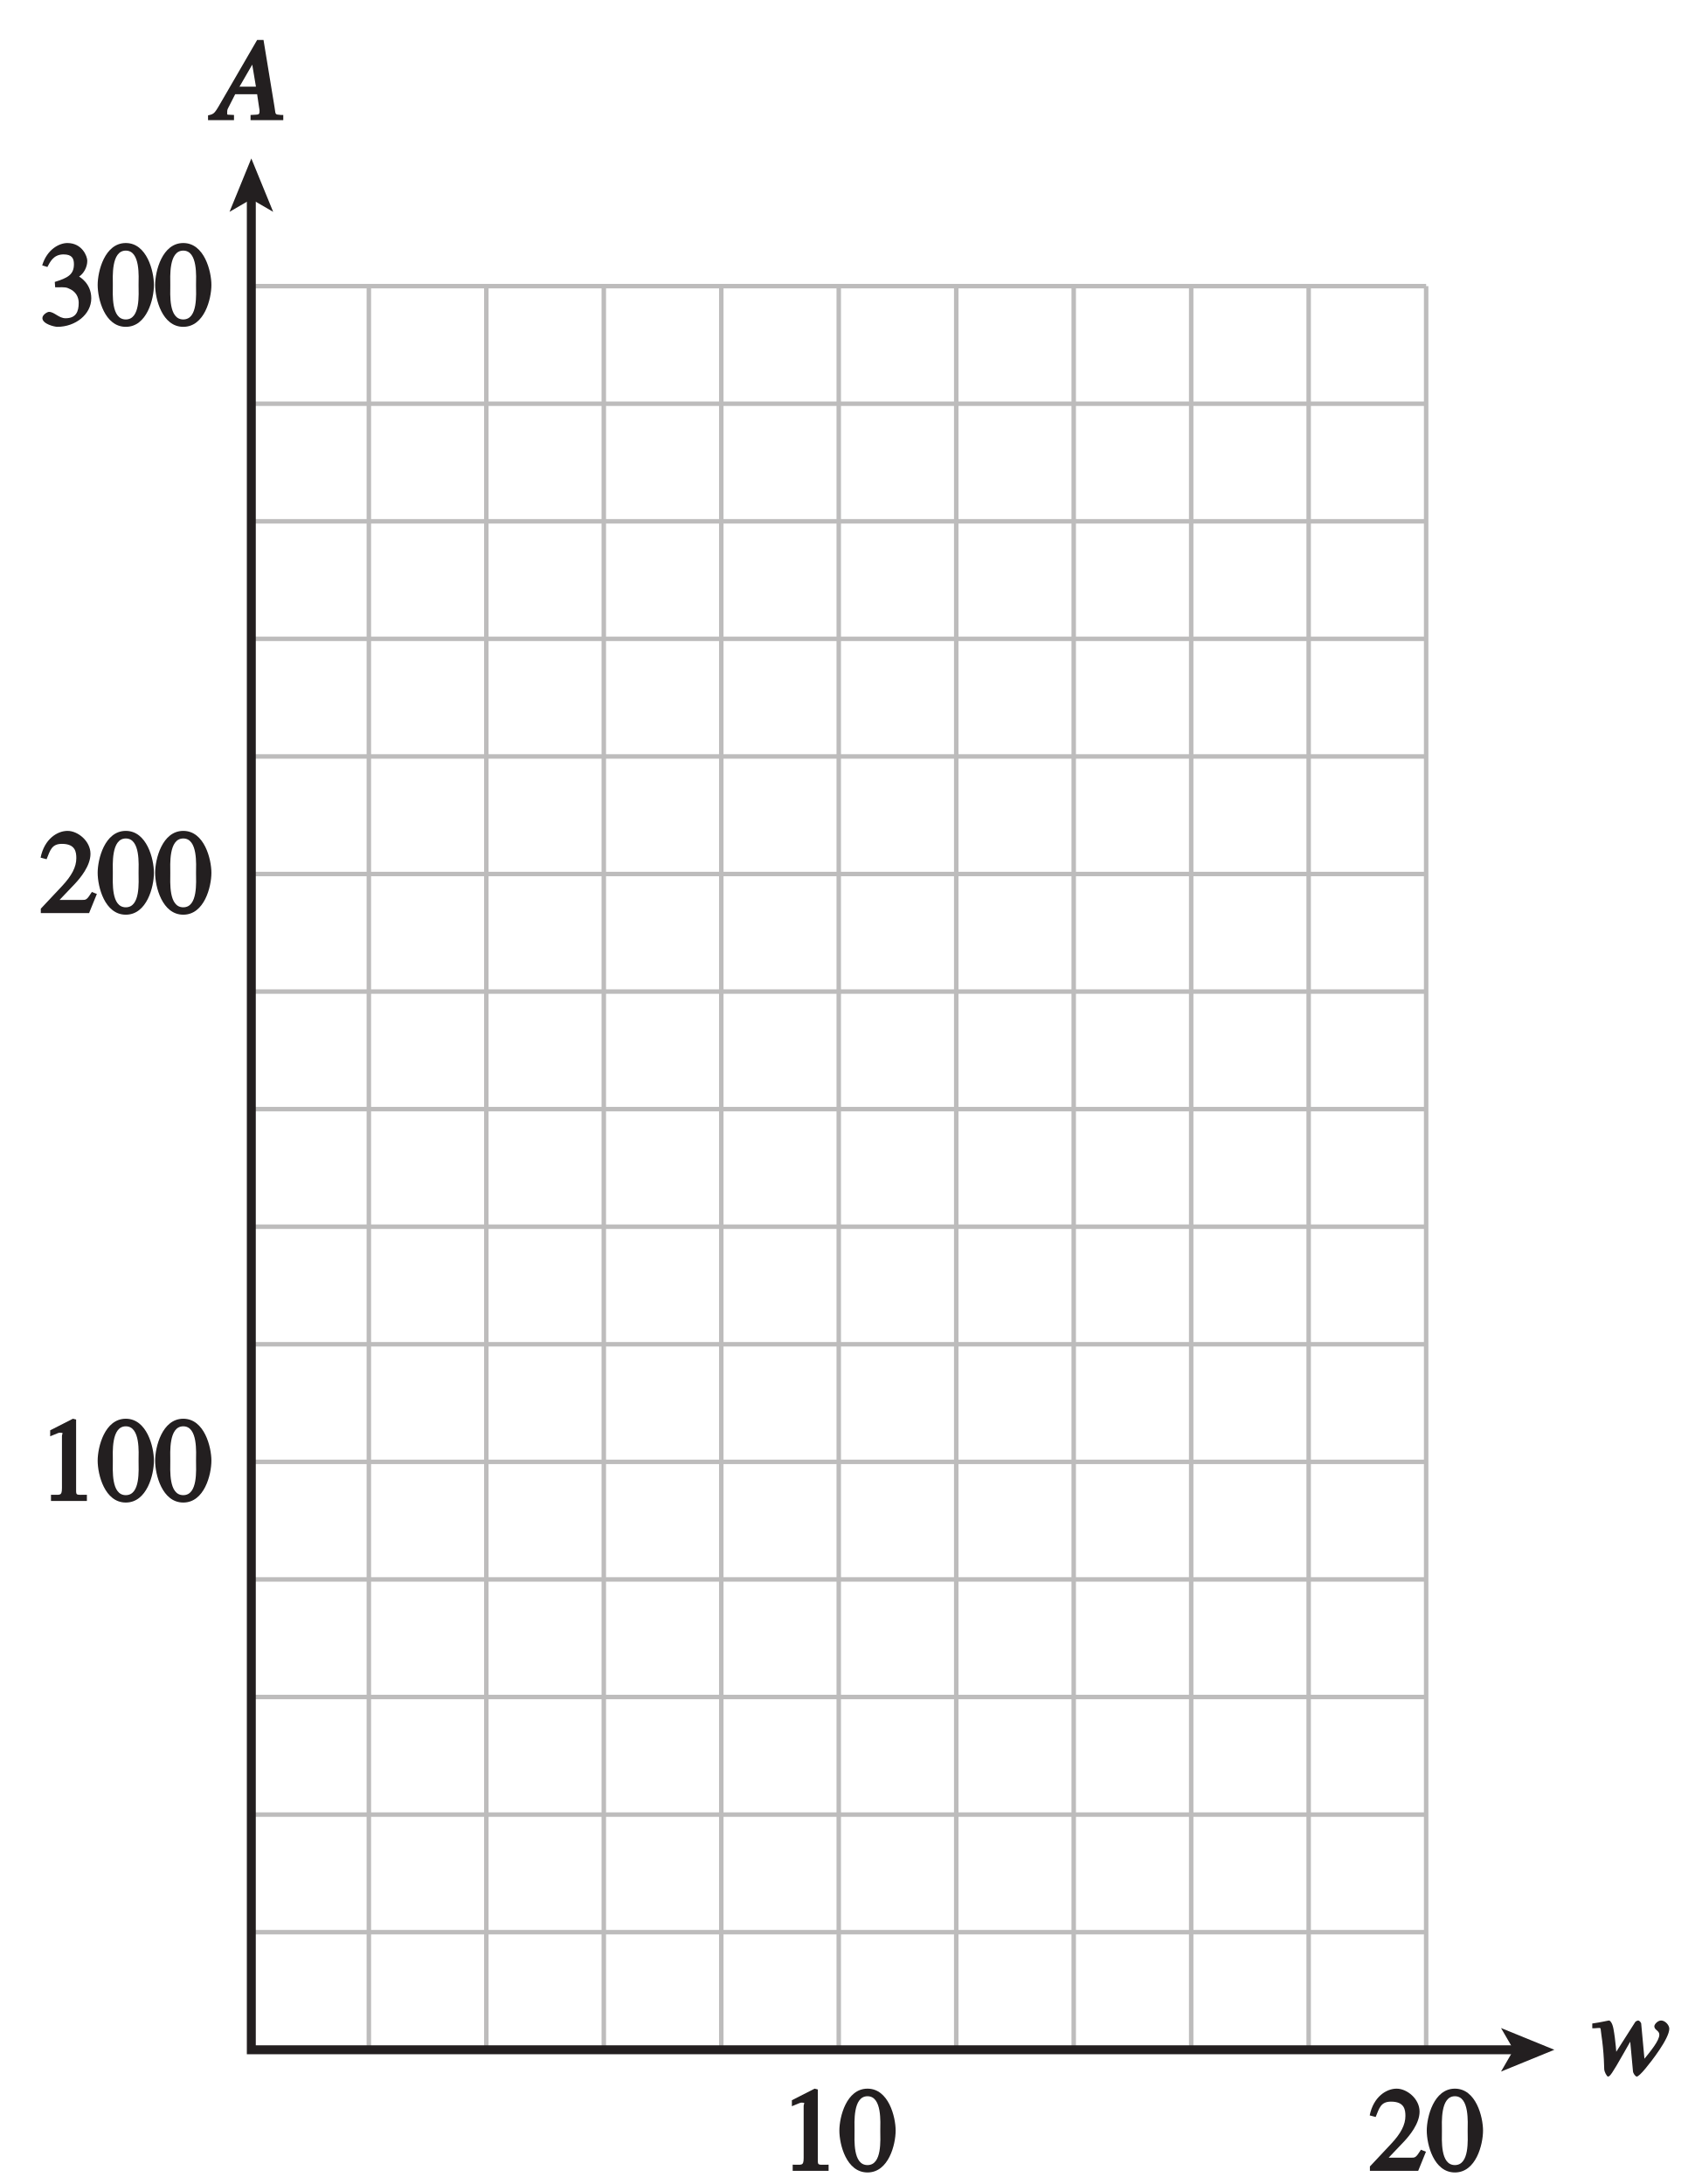
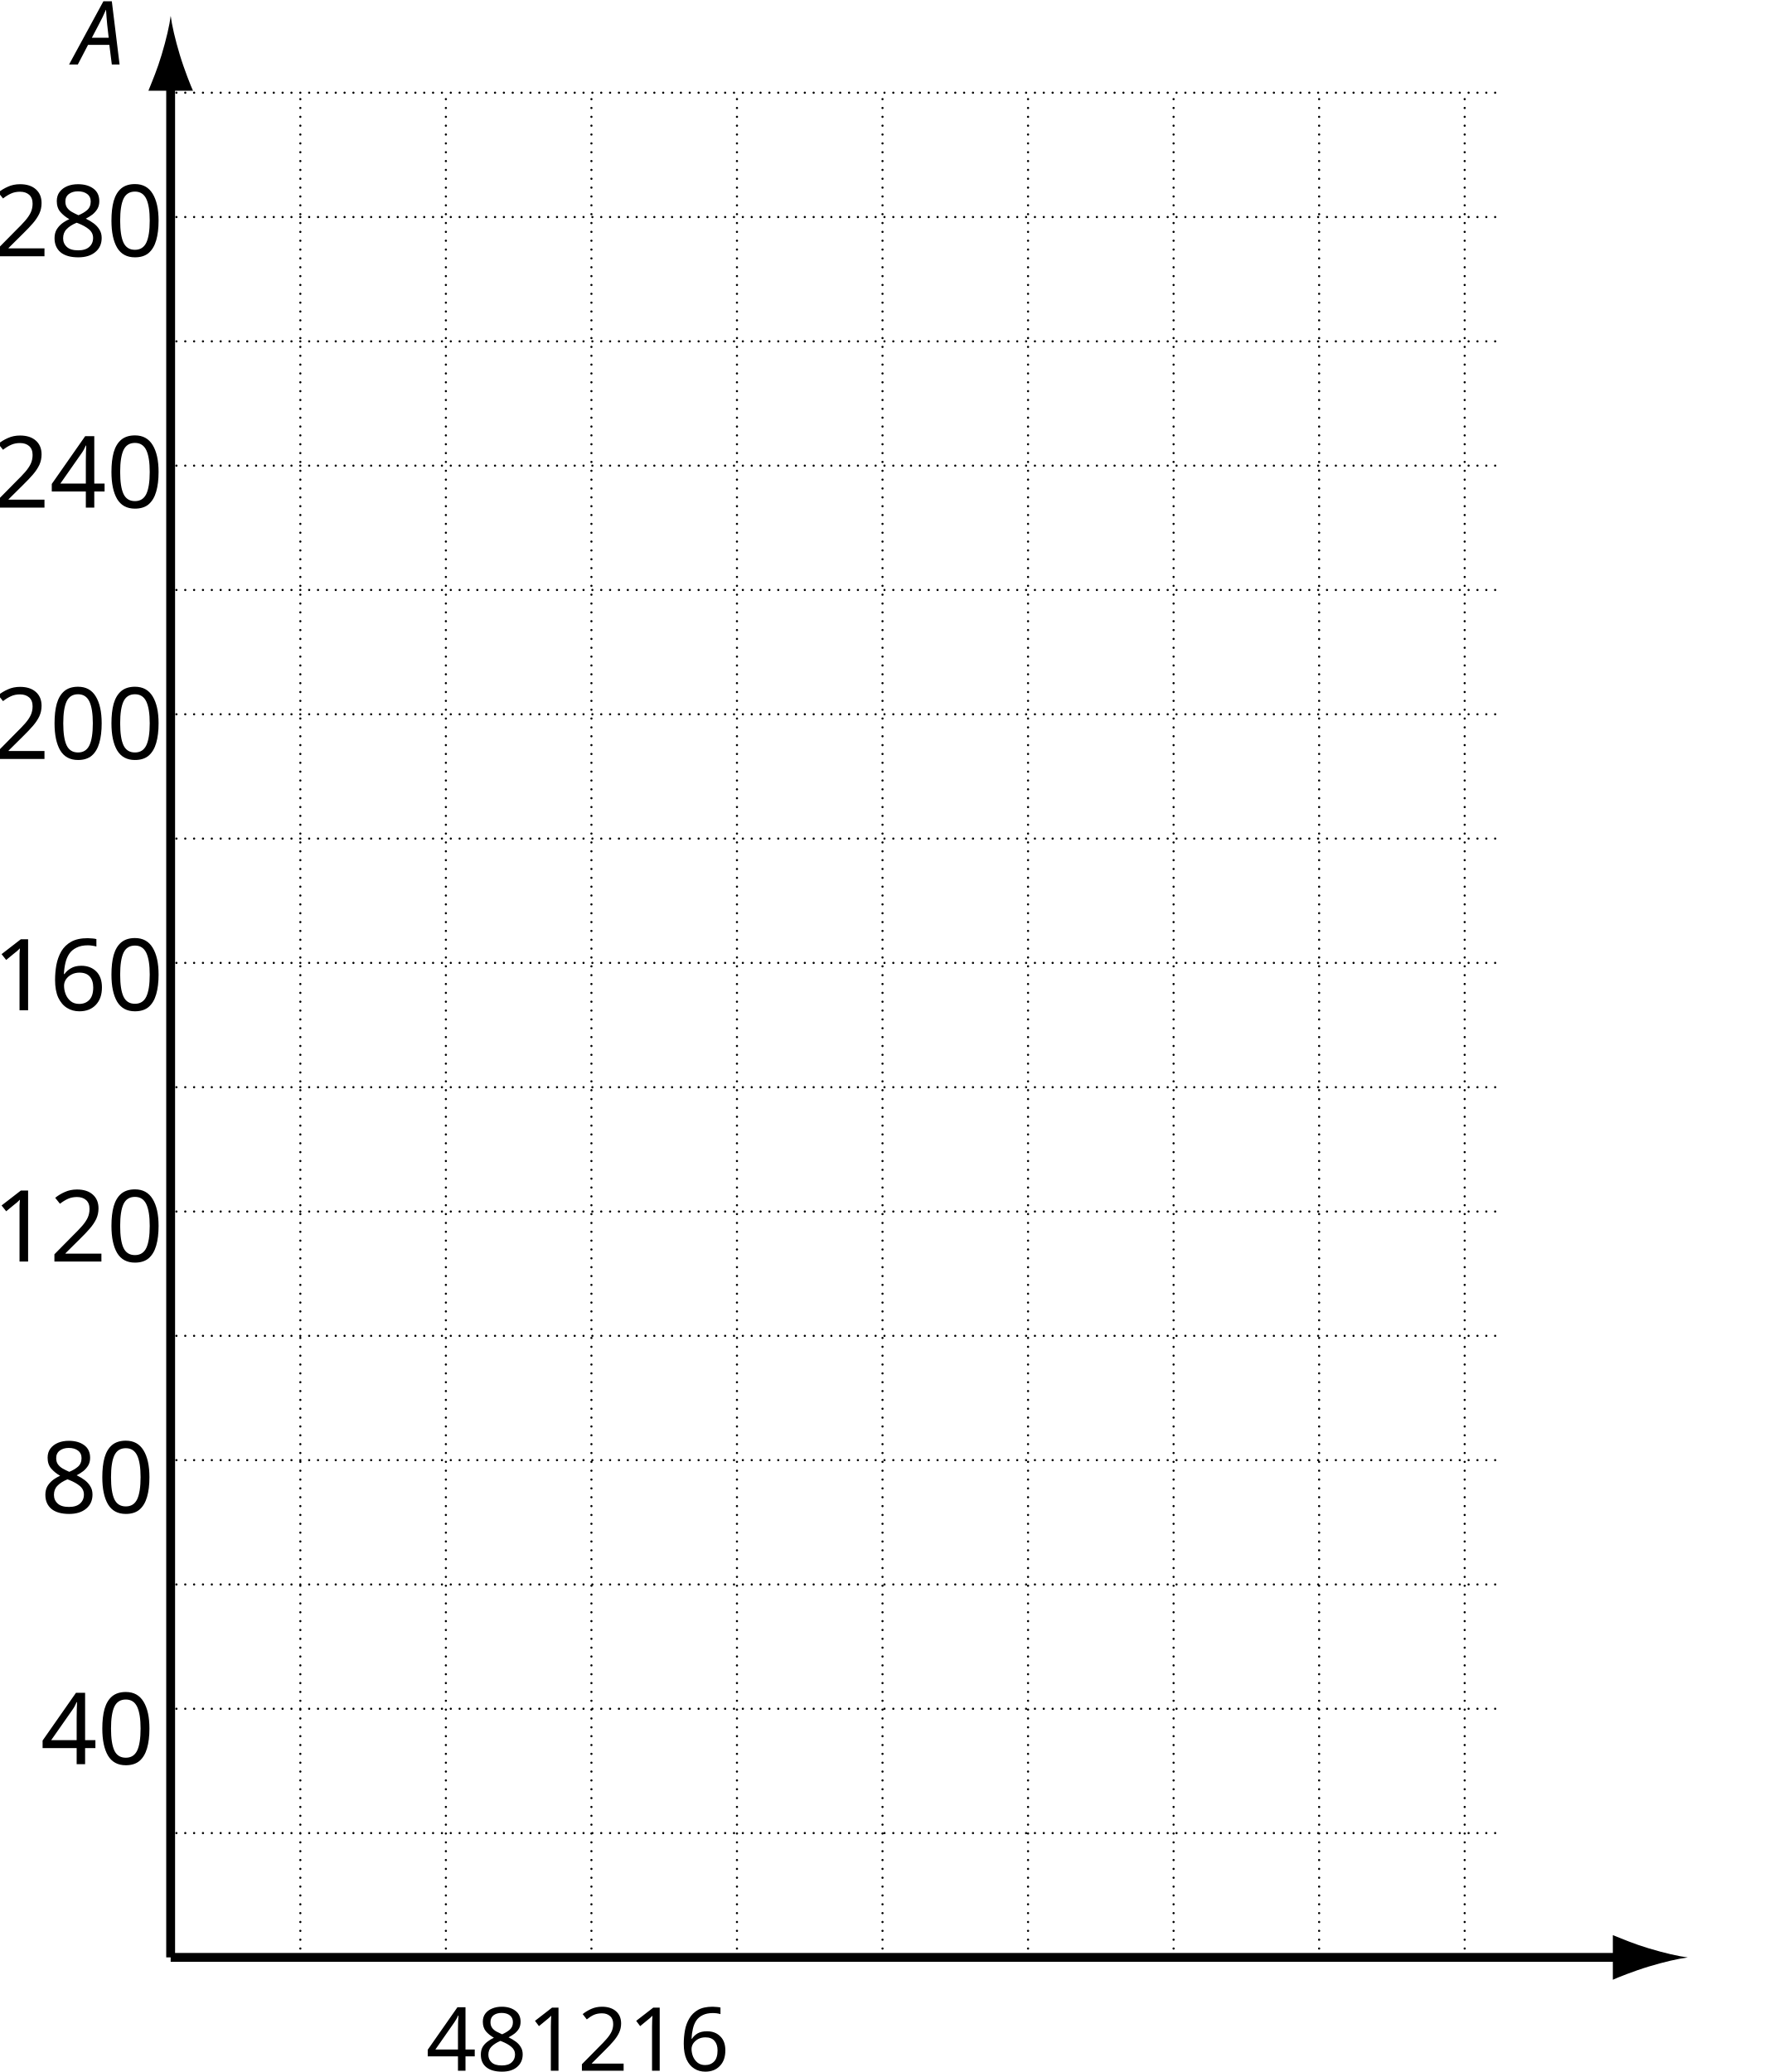
- <svg xmlns="http://www.w3.org/2000/svg" xmlns:xlink="http://www.w3.org/1999/xlink" width="133.228pt" height="171.043pt" viewBox="0 0 133.228 171.043" version="1.1">
-   <defs>
-     <g>
-       <symbol overflow="visible" id="glyph0-0">
-         <path style="stroke:none;" d="" />
-       </symbol>
-       <symbol overflow="visible" id="glyph0-1">
-         <path style="stroke:none;" d="M 5.078 -0.406 C 4.547 -0.453 4.672 -0.422 4.562 -1.047 L 3.703 -6.281 L 3.203 -6.281 L 0.578 -1.75 C -0.156 -0.484 -0.109 -0.5 -0.641 -0.375 L -0.641 0 L 1.391 0 L 1.391 -0.406 C 0.812 -0.453 0.859 -0.359 0.859 -0.594 C 0.859 -0.797 0.859 -0.812 0.984 -1.047 L 1.484 -2.031 L 3.203 -2.031 L 3.359 -0.984 C 3.391 -0.859 3.391 -0.734 3.391 -0.734 C 3.391 -0.375 3.328 -0.453 2.688 -0.406 L 2.688 0 L 5.25 0 L 5.25 -0.406 Z M 1.688 -2.391 L 3.016 -4.688 L 2.938 -4.688 L 2.938 -4.953 L 2.719 -4.953 L 3.109 -2.625 L 1.828 -2.625 Z M 1.688 -2.391 " />
-       </symbol>
-       <symbol overflow="visible" id="glyph0-2">
-         <path style="stroke:none;" d="M 0.141 -3.625 L 0.328 -3.641 C 0.719 -3.656 0.578 -3.734 0.688 -3.062 C 0.766 -2.562 0.844 -1.797 0.875 -1.188 L 0.906 -0.391 C 0.906 -0.266 1.094 0.156 1.203 0.156 C 1.344 0.156 1.516 -0.062 2.391 -1.609 C 2.797 -2.328 3.016 -2.703 3.156 -2.953 L 2.906 -2.953 L 3.156 -0.25 C 3.172 -0.094 3.344 0.156 3.453 0.156 C 3.547 0.156 3.781 -0.047 4.141 -0.484 C 4.547 -0.969 6 -2.812 6 -3.594 C 6 -3.859 5.688 -4.234 5.359 -4.234 C 5.094 -4.234 4.828 -3.938 4.828 -3.781 C 4.828 -3.484 5.219 -3.453 5.219 -3.125 C 5.219 -2.656 4.578 -1.875 3.781 -0.906 L 4.094 -0.797 L 3.797 -4.016 C 3.734 -4.156 3.625 -4.234 3.562 -4.234 C 3.5 -4.234 3.344 -4.156 3.328 -4.109 L 1.625 -1.438 L 1.875 -1.438 C 1.875 -1.453 1.797 -2.688 1.625 -3.594 C 1.531 -4.094 1.344 -4.234 1.281 -4.234 C 1.203 -4.234 0.656 -4.094 -0.031 -4 L -0.031 -3.625 Z M 0.141 -3.625 " />
-       </symbol>
-       <symbol overflow="visible" id="glyph1-0">
-         <path style="stroke:none;" d="" />
-       </symbol>
-       <symbol overflow="visible" id="glyph1-1">
-         <path style="stroke:none;" d="M 1.062 0 L 3.703 0 L 3.703 -0.484 C 2.875 -0.484 2.859 -0.406 2.859 -0.844 L 2.859 -6.375 L 2.609 -6.438 L 0.828 -5.531 L 0.828 -5.062 C 1.5 -5.344 1.5 -5.344 1.609 -5.344 C 1.922 -5.344 1.75 -5.281 1.75 -5.078 L 1.75 -1.016 C 1.75 -0.344 1.578 -0.5 0.891 -0.484 L 0.891 0 Z M 1.062 0 " />
-       </symbol>
-       <symbol overflow="visible" id="glyph1-2">
-         <path style="stroke:none;" d="M 2.25 -5.844 C 3.406 -5.844 3.25 -3.766 3.25 -3.156 C 3.25 -2.438 3.406 -0.453 2.25 -0.453 C 1.094 -0.453 1.234 -2.422 1.234 -3.156 C 1.234 -3.766 1.094 -5.844 2.25 -5.844 Z M 2.25 -6.438 C 0.594 -6.438 0.047 -4.219 0.047 -3.156 C 0.047 -2.062 0.594 0.125 2.25 0.125 C 3.906 0.125 4.453 -2.062 4.453 -3.156 C 4.453 -4.219 3.906 -6.438 2.25 -6.438 Z M 2.25 -6.438 " />
-       </symbol>
-       <symbol overflow="visible" id="glyph1-3">
-         <path style="stroke:none;" d="M 4.281 -1.578 L 4.094 -1.656 C 3.688 -1.016 3.641 -1.031 3.297 -1.031 L 1.562 -1.031 L 2.781 -2.312 C 3.172 -2.734 3.984 -3.688 3.984 -4.641 C 3.984 -5.641 3 -6.438 2.188 -6.438 C 1.391 -6.438 0.375 -5.812 0.078 -4.344 L 0.547 -4.219 C 0.828 -4.906 0.938 -5.422 1.75 -5.422 C 2.812 -5.422 2.875 -4.766 2.875 -4.297 C 2.875 -3.625 2.531 -2.938 1.75 -2.109 L 0.094 -0.344 L 0.094 0 L 3.875 0 L 4.484 -1.5 Z M 4.281 -1.578 " />
-       </symbol>
-       <symbol overflow="visible" id="glyph1-4">
-         <path style="stroke:none;" d="M 1.375 -2.969 C 2 -2.984 2.094 -2.984 2.422 -2.812 C 3 -2.516 3.062 -1.984 3.062 -1.75 C 3.062 -1.078 2.859 -0.547 2.031 -0.547 C 1.5 -0.547 1.156 -1.047 0.734 -1.047 C 0.594 -1.047 0.219 -0.812 0.219 -0.562 C 0.219 -0.094 1.172 0.125 1.391 0.125 C 2.797 0.125 4.047 -0.844 4.047 -2.109 C 4.047 -3.297 3.109 -3.797 3.094 -3.812 C 3.453 -4.047 3.734 -4.547 3.734 -5.047 C 3.734 -5.406 3.328 -6.438 2.172 -6.438 C 1.562 -6.438 0.594 -5.969 0.203 -4.688 L 0.609 -4.562 C 0.797 -4.891 1.047 -5.547 1.875 -5.547 C 2.531 -5.547 2.688 -5.234 2.688 -4.781 C 2.688 -3.953 2.188 -3.703 1.188 -3.391 L 1.219 -2.969 Z M 1.375 -2.969 " />
-       </symbol>
-     </g>
-     <clipPath id="clip1">
-       <path d="M 3.016 111 L 17 111 L 17 118 L 3.016 118 Z M 3.016 111 " />
+ <svg xmlns="http://www.w3.org/2000/svg" width="59.254mm" height="69.223mm" viewBox="0 0 209.954 245.278" id="svg8375" version="1.1">
+   <defs id="defs8377">
+     <clipPath clipPathUnits="userSpaceOnUse" id="clipPath8318">
+       <path d="m 271.509,385.823 142.491,0 0,199.907 -142.491,0 0,-199.907 z" id="path8320" />
    </clipPath>
-     <clipPath id="clip2">
-       <path d="M 3.016 65 L 17 65 L 17 72 L 3.016 72 Z M 3.016 65 " />
+     <clipPath clipPathUnits="userSpaceOnUse" id="clipPath8300">
+       <path d="m 271.509,385.823 142.491,0 0,199.907 -142.491,0 0,-199.907 z" id="path8302" />
    </clipPath>
-     <clipPath id="clip3">
-       <path d="M 3.016 19 L 17 19 L 17 26 L 3.016 26 Z M 3.016 19 " />
+     <clipPath clipPathUnits="userSpaceOnUse" id="clipPath8264">
+       <path d="m 271.509,385.823 142.491,0 0,199.907 -142.491,0 0,-199.907 z" id="path8266" />
    </clipPath>
-     <clipPath id="clip4">
-       <path d="M 0 0 L 133.227 0 L 133.227 171.043 L 0 171.043 Z M 0 0 " />
+     <clipPath clipPathUnits="userSpaceOnUse" id="clipPath8248">
+       <path d="m 271.509,385.823 142.491,0 0,199.907 -142.491,0 0,-199.907 z" id="path8250" />
    </clipPath>
  </defs>
-   <g id="surface1">
-     <path style="fill:none;stroke-width:0.35;stroke-linecap:butt;stroke-linejoin:miter;stroke:rgb(74.12%,73.648%,73.766%);stroke-opacity:1;stroke-miterlimit:4;" d="M 246.662 501.772 L 154.665 501.772 M 246.662 510.983 L 154.665 510.983 M 237.462 400.495 L 237.462 538.604 M 163.869 400.495 L 163.869 538.604 M 173.068 400.495 L 173.068 538.604 M 182.267 400.495 L 182.267 538.604 M 191.466 400.495 L 191.466 538.604 M 209.865 400.495 L 209.865 538.604 M 219.064 400.495 L 219.064 538.604 M 228.263 400.495 L 228.263 538.604 M 246.662 409.694 L 154.665 409.694 M 246.662 418.901 L 154.665 418.901 M 246.662 428.112 L 154.665 428.112 M 246.662 437.319 L 154.665 437.319 M 246.662 455.737 L 154.665 455.737 M 246.662 464.944 L 154.665 464.944 M 246.662 474.151 L 154.665 474.151 M 246.662 483.358 L 154.665 483.358 M 246.662 520.186 L 154.665 520.186 M 246.662 529.397 L 154.665 529.397 M 246.662 492.565 L 154.665 492.565 M 246.662 538.604 L 154.665 538.604 M 200.665 400.495 L 200.665 538.604 M 246.662 446.526 L 154.665 446.526 M 246.662 400.495 L 246.662 538.604 " transform="matrix(1,0,0,-1,-134.9858,561.0142)" />
-     <g style="fill:rgb(13.73%,12.16%,12.549%);fill-opacity:1;">
-       <use xlink:href="#glyph0-1" x="16.932" y="9.411" />
-     </g>
-     <g style="fill:rgb(13.73%,12.16%,12.549%);fill-opacity:1;">
-       <use xlink:href="#glyph0-2" x="124.716" y="162.473" />
-     </g>
-     <g clip-path="url(#clip1)" clip-rule="nonzero">
-       <g style="fill:rgb(13.73%,12.16%,12.549%);fill-opacity:1;">
-         <use xlink:href="#glyph1-1" x="3.101" y="117.548" />
-         <use xlink:href="#glyph1-2" x="7.601" y="117.548" />
-         <use xlink:href="#glyph1-2" x="12.101" y="117.548" />
+   <g id="layer1" transform="translate(-286.3746,-409.7231)">
+     <g clip-path="url(#clipPath8248)" id="g8246" transform="matrix(1.25,0,0,-1.25,-53.87462,1140.901)">
+       <g transform="translate(300.6364,399.5741)" id="g8252">
+         <path id="path8254" style="fill:none;stroke:#000000;stroke-width:0.208;stroke-linecap:round;stroke-linejoin:round;stroke-miterlimit:4;stroke-dasharray:0, 0.838;stroke-dashoffset:0;stroke-opacity:1" d="M 0,0 0,176.588 M 13.78,0 l 0,176.588 M 27.561,0 l 0,176.588 M 41.34,0 l 0,176.588 M 55.121,0 l 0,176.588 M 68.901,0 l 0,176.588 M 82.681,0 l 0,176.588 M 96.461,0 l 0,176.588 M 110.242,0 l 0,176.588 M 124.022,0 l 0,176.588 m 0,0 -136.302,0 m 136.302,-11.773 -136.302,0 m 136.302,-11.773 -136.302,0 m 136.302,-11.772 -136.302,0 m 136.302,-11.773 -136.302,0 m 136.302,-11.772 -136.302,0 m 136.302,-11.773 -136.302,0 m 136.302,-11.772 -136.302,0 m 136.302,-11.773 -136.302,0 m 136.302,-11.773 -136.302,0 m 136.302,-11.772 -136.302,0 m 136.302,-11.772 -136.302,0 m 136.302,-11.773 -136.302,0 m 136.302,-11.772 -136.302,0 m 136.302,-11.773 -136.302,0" />
      </g>
    </g>
-     <g clip-path="url(#clip2)" clip-rule="nonzero">
-       <g style="fill:rgb(13.73%,12.16%,12.549%);fill-opacity:1;">
-         <use xlink:href="#glyph1-3" x="3.101" y="71.51" />
-         <use xlink:href="#glyph1-2" x="7.601" y="71.51" />
-         <use xlink:href="#glyph1-2" x="12.101" y="71.51" />
+     <path id="path8258" style="fill:none;stroke:#000000;stroke-width:1.048;stroke-linecap:butt;stroke-linejoin:miter;stroke-miterlimit:4;stroke-dasharray:none;stroke-opacity:1" d="m 306.571,641.433 0,-222.739" />
+     <path id="path8270" style="fill:#000000;fill-opacity:1;fill-rule:nonzero;stroke:none" d="m 305.499,416.222 c -0.522,1.731 -1.004,2.856 -1.562,4.244 l 5.281,0 c -0.235,-0.495 -1.039,-2.513 -1.561,-4.244 -0.56,-1.851 -0.943,-3.533 -1.079,-4.621 -0.138,1.089 -0.52,2.77 -1.079,4.621" />
+     <path id="path8274" style="fill:none;stroke:#000000;stroke-width:1.048;stroke-linecap:butt;stroke-linejoin:miter;stroke-miterlimit:4;stroke-dasharray:none;stroke-opacity:1" d="m 306.573,641.433 172.459,0" />
+     <path id="path8278" style="fill:#000000;fill-opacity:1;fill-rule:nonzero;stroke:none" d="m 481.504,640.361 c -1.731,-0.522 -2.856,-1.005 -4.245,-1.562 l 0,5.281 c 0.497,-0.236 2.514,-1.039 4.245,-1.561 1.853,-0.56 3.533,-0.941 4.621,-1.079 -1.089,-0.136 -2.769,-0.52 -4.621,-1.079" />
+     <text y="440.065" x="285.51" transform="scale(1.000005,0.9999947)" style="font-variant:normal;font-weight:normal;font-stretch:normal;font-size:11.778px;font-family:'Minion Pro';-inkscape-font-specification:MinionPro-Regular;writing-mode:lr-tb;fill:#000000;fill-opacity:1;fill-rule:nonzero;stroke:none" id="text8280">
+       <tspan x="285.51 291.164 296.817" y="440.065" id="tspan8282">280</tspan>
+       <tspan x="285.51 291.164 296.817" y="469.815" id="tspan8284">240</tspan>
+       <tspan x="285.51 291.164 296.817" y="499.566" id="tspan8286">200</tspan>
+       <tspan x="285.51 291.164 296.817" y="529.316" id="tspan8288">160</tspan>
+       <tspan x="285.51 291.164 296.817" y="559.066" id="tspan8290">120</tspan>
+       <tspan x="291.164 296.817" y="588.816" id="tspan8292">80</tspan>
+       <tspan x="291.164 296.817" y="618.566" id="tspan8294">40</tspan>
+     </text>
+     <g clip-path="url(#clipPath8300)" id="g8298" transform="matrix(1.25,0,0,-1.25,-53.87462,1140.901)">
+       <text id="text8304" style="font-style:italic;font-variant:normal;font-weight:normal;font-stretch:normal;font-size:8.375px;font-family:'Minion Pro';-inkscape-font-specification:MinionPro-It;writing-mode:lr-tb;fill:#000000;fill-opacity:1;fill-rule:nonzero;stroke:none" transform="matrix(1,0,0,-0.9999881,279.224,578.8366)">
+         <tspan id="tspan8306" y="0" x="0">A</tspan>
+         <tspan id="tspan8308" y="175.837" x="146.742">w</tspan>
+       </text>
+     </g>
+     <text y="654.857" x="319.796" transform="scale(1.000006,0.999994)" style="font-variant:normal;font-weight:normal;font-stretch:normal;font-size:10.469px;font-family:'Minion Pro';-inkscape-font-specification:MinionPro-Regular;writing-mode:lr-tb;fill:#000000;fill-opacity:1;fill-rule:nonzero;stroke:none" id="text8310">
+       <tspan x="336.777 370.749 402.208 407.233 436.169 441.194" id="tspan8312">481216</tspan>
+     </text>
+     <g transform="matrix(1.25,0,0,-1.25,-53.87462,1140.901)" id="g8314">
+       <g id="g8316" clip-path="url(#clipPath8318)">
+         <text transform="matrix(1,0,0,-0.9999881,409.6481,388.8381)" style="font-variant:normal;font-weight:normal;font-stretch:normal;font-size:8.375px;font-family:'Minion Pro';-inkscape-font-specification:MinionPro-Regular;writing-mode:lr-tb;fill:#000000;fill-opacity:1;fill-rule:nonzero;stroke:none" id="text8322">
+           <tspan x="0" id="tspan8324" y="0" />
+         </text>
      </g>
    </g>
-     <g clip-path="url(#clip3)" clip-rule="nonzero">
-       <g style="fill:rgb(13.73%,12.16%,12.549%);fill-opacity:1;">
-         <use xlink:href="#glyph1-4" x="3.101" y="25.471" />
-         <use xlink:href="#glyph1-2" x="7.601" y="25.471" />
-         <use xlink:href="#glyph1-2" x="12.101" y="25.471" />
-       </g>
-     </g>
-     <g style="fill:rgb(13.73%,12.16%,12.549%);fill-opacity:1;">
-       <use xlink:href="#glyph1-3" x="107.177" y="170.014" />
-       <use xlink:href="#glyph1-2" x="111.677" y="170.014" />
-     </g>
-     <g style="fill:rgb(13.73%,12.16%,12.549%);fill-opacity:1;">
-       <use xlink:href="#glyph1-1" x="61.181" y="170.014" />
-       <use xlink:href="#glyph1-2" x="65.681" y="170.014" />
-     </g>
-     <path style="fill:none;stroke-width:0.7;stroke-linecap:butt;stroke-linejoin:miter;stroke:rgb(13.73%,12.16%,12.549%);stroke-opacity:1;stroke-miterlimit:4;" d="M 253.736 400.483 L 154.665 400.483 L 154.665 545.639 " transform="matrix(1,0,0,-1,-134.9858,561.0142)" />
-     <path style=" stroke:none;fill-rule:nonzero;fill:rgb(13.73%,12.16%,12.549%);fill-opacity:1;" d="M 19.68 12.41 L 21.391 16.59 L 19.68 15.598 L 17.973 16.59 L 19.68 12.41 " />
-     <path style=" stroke:none;fill-rule:nonzero;fill:rgb(13.73%,12.16%,12.549%);fill-opacity:1;" d="M 121.715 160.531 L 117.539 162.238 L 118.527 160.531 L 117.539 158.828 L 121.715 160.531 " />
-     <g clip-path="url(#clip4)" clip-rule="nonzero">
-       <path style="fill:none;stroke-width:0.5;stroke-linecap:butt;stroke-linejoin:miter;stroke:rgb(100%,100%,100%);stroke-opacity:1;stroke-miterlimit:10;" d="M 42.001 803.999 L 42.001 779.999 M 0.001 761.999 L 24.001 761.999 M 654.001 803.999 L 654.001 779.999 M 696.001 761.999 L 672.001 761.999 M 42.001 -0.001 L 42.001 23.999 M 0.001 41.999 L 24.001 41.999 M 654.001 -0.001 L 654.001 23.999 M 696.001 41.999 L 672.001 41.999 " transform="matrix(1,0,0,-1,-134.9858,561.0142)" />
-       <path style="fill:none;stroke-width:0.25;stroke-linecap:butt;stroke-linejoin:miter;stroke:rgb(0%,0%,0%);stroke-opacity:1;stroke-miterlimit:10;" d="M 42.001 803.999 L 42.001 779.999 M 0.001 761.999 L 24.001 761.999 M 654.001 803.999 L 654.001 779.999 M 696.001 761.999 L 672.001 761.999 M 42.001 -0.001 L 42.001 23.999 M 0.001 41.999 L 24.001 41.999 M 654.001 -0.001 L 654.001 23.999 M 696.001 41.999 L 672.001 41.999 " transform="matrix(1,0,0,-1,-134.9858,561.0142)" />
-       <path style="fill:none;stroke-width:0.5;stroke-linecap:butt;stroke-linejoin:miter;stroke:rgb(100%,100%,100%);stroke-opacity:1;stroke-miterlimit:10;" d="M 324.001 791.999 L 372.001 791.999 M 324.001 11.999 L 372.001 11.999 M 12.001 425.999 L 12.001 377.999 M 684.001 425.999 L 684.001 377.999 M 348.001 803.999 L 348.001 779.999 M 348.001 23.999 L 348.001 -0.001 M 0.001 401.999 L 24.001 401.999 M 672.001 401.999 L 696.001 401.999 M 348.001 791.999 L 354.001 791.999 C 354.001 788.686 351.314 785.999 348.001 785.999 C 344.689 785.999 342.001 788.686 342.001 791.999 C 342.001 795.311 344.689 797.999 348.001 797.999 C 351.314 797.999 354.001 795.311 354.001 791.999 M 348.001 11.999 L 354.001 11.999 C 354.001 8.686 351.314 5.999 348.001 5.999 C 344.689 5.999 342.001 8.686 342.001 11.999 C 342.001 15.311 344.689 17.999 348.001 17.999 C 351.314 17.999 354.001 15.311 354.001 11.999 M 12.001 401.999 L 18.001 401.999 C 18.001 398.686 15.314 395.999 12.001 395.999 C 8.689 395.999 6.001 398.686 6.001 401.999 C 6.001 405.311 8.689 407.999 12.001 407.999 C 15.314 407.999 18.001 405.311 18.001 401.999 M 684.001 401.999 L 690.001 401.999 C 690.001 398.686 687.314 395.999 684.001 395.999 C 680.689 395.999 678.001 398.686 678.001 401.999 C 678.001 405.311 680.689 407.999 684.001 407.999 C 687.314 407.999 690.001 405.311 690.001 401.999 " transform="matrix(1,0,0,-1,-134.9858,561.0142)" />
-       <path style="fill:none;stroke-width:0.25;stroke-linecap:butt;stroke-linejoin:miter;stroke:rgb(0%,0%,0%);stroke-opacity:1;stroke-miterlimit:10;" d="M 324.001 791.999 L 372.001 791.999 M 324.001 11.999 L 372.001 11.999 M 12.001 425.999 L 12.001 377.999 M 684.001 425.999 L 684.001 377.999 M 348.001 803.999 L 348.001 779.999 M 348.001 23.999 L 348.001 -0.001 M 0.001 401.999 L 24.001 401.999 M 672.001 401.999 L 696.001 401.999 M 348.001 791.999 L 354.001 791.999 C 354.001 788.686 351.314 785.999 348.001 785.999 C 344.689 785.999 342.001 788.686 342.001 791.999 C 342.001 795.311 344.689 797.999 348.001 797.999 C 351.314 797.999 354.001 795.311 354.001 791.999 M 348.001 11.999 L 354.001 11.999 C 354.001 8.686 351.314 5.999 348.001 5.999 C 344.689 5.999 342.001 8.686 342.001 11.999 C 342.001 15.311 344.689 17.999 348.001 17.999 C 351.314 17.999 354.001 15.311 354.001 11.999 M 12.001 401.999 L 18.001 401.999 C 18.001 398.686 15.314 395.999 12.001 395.999 C 8.689 395.999 6.001 398.686 6.001 401.999 C 6.001 405.311 8.689 407.999 12.001 407.999 C 15.314 407.999 18.001 405.311 18.001 401.999 M 684.001 401.999 L 690.001 401.999 C 690.001 398.686 687.314 395.999 684.001 395.999 C 680.689 395.999 678.001 398.686 678.001 401.999 C 678.001 405.311 680.689 407.999 684.001 407.999 C 687.314 407.999 690.001 405.311 690.001 401.999 " transform="matrix(1,0,0,-1,-134.9858,561.0142)" />
-     </g>
+     <flowRoot xml:space="preserve" id="flowRoot8627" style="font-style:italic;font-variant:normal;font-weight:normal;font-stretch:normal;font-size:10px;line-height:125%;font-family:sans-serif;-inkscape-font-specification:'sans-serif Italic';letter-spacing:0px;word-spacing:0px;fill:#000000;fill-opacity:1;stroke:none;stroke-width:1px;stroke-linecap:butt;stroke-linejoin:miter;stroke-opacity:1" transform="translate(696.5499,447.5556)">
+       <flowRegion id="flowRegion8629">
+         <rect id="rect8631" width="22.567" height="17.921" x="-208.411" y="186.87" style="font-style:italic;font-variant:normal;font-weight:normal;font-stretch:normal;font-family:sans-serif;-inkscape-font-specification:'sans-serif Italic'" />
+       </flowRegion>
+       <flowPara id="flowPara8633">w</flowPara>
+     </flowRoot>
  </g>
</svg>
